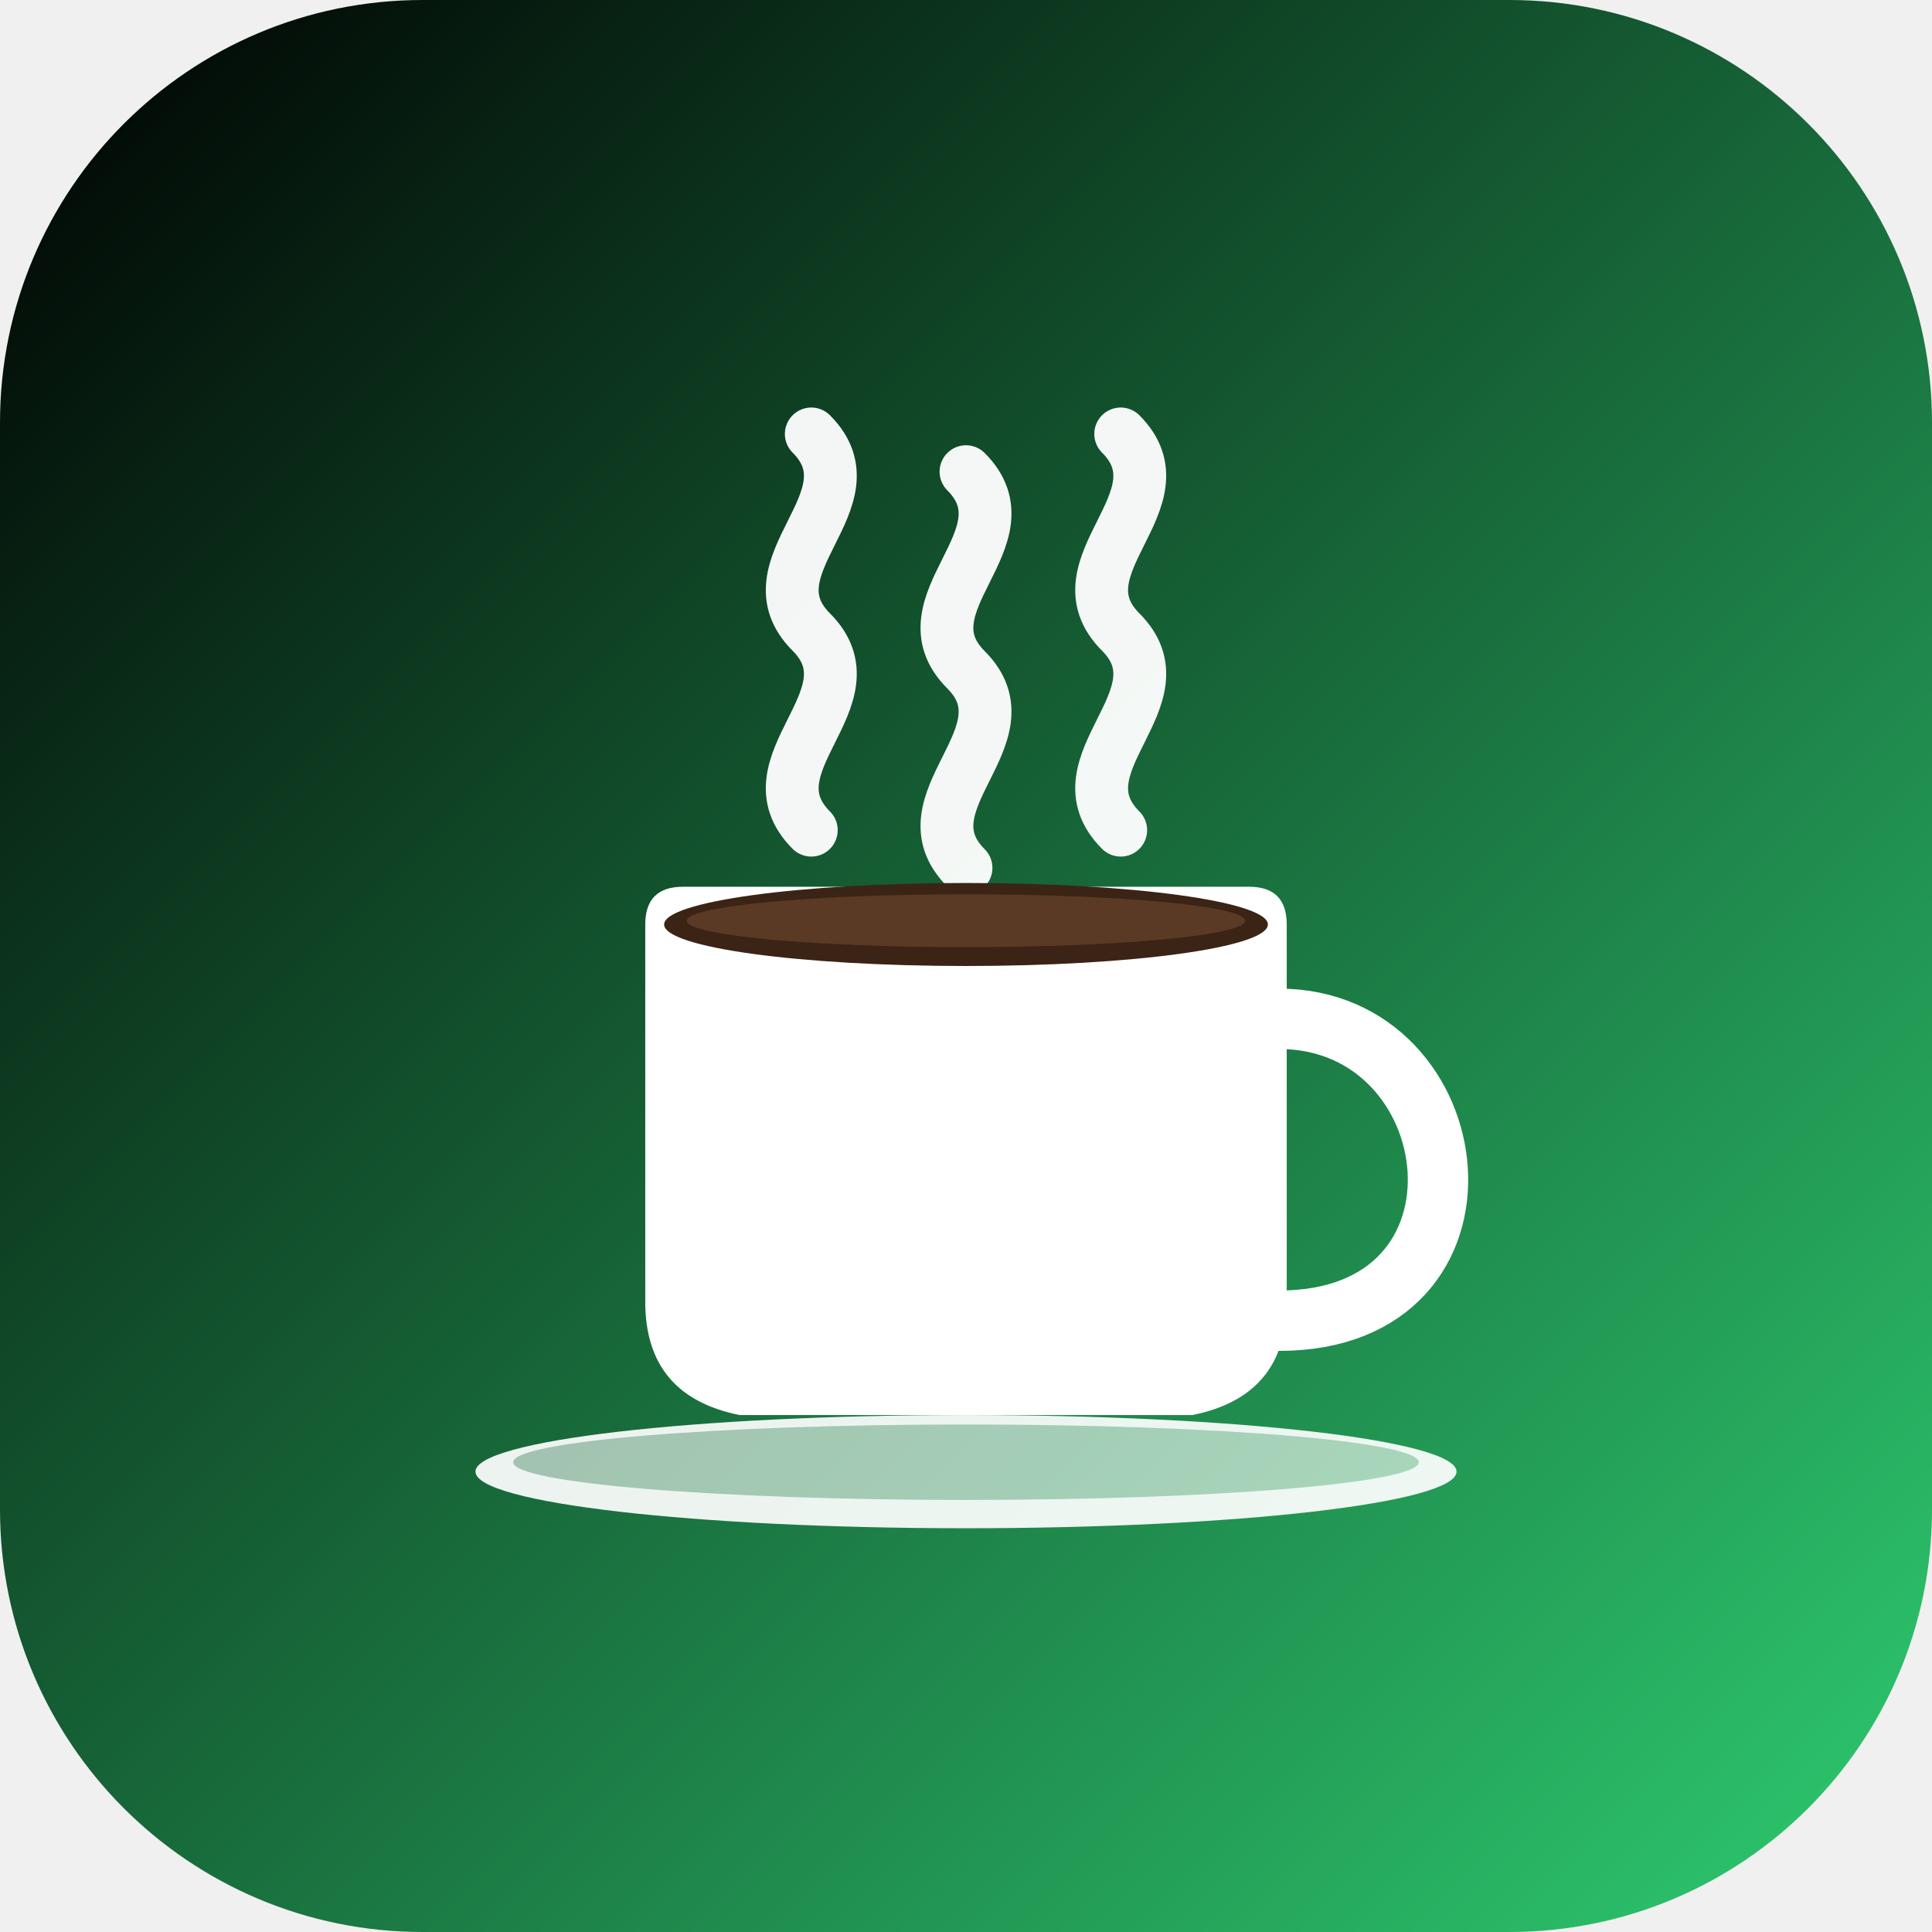
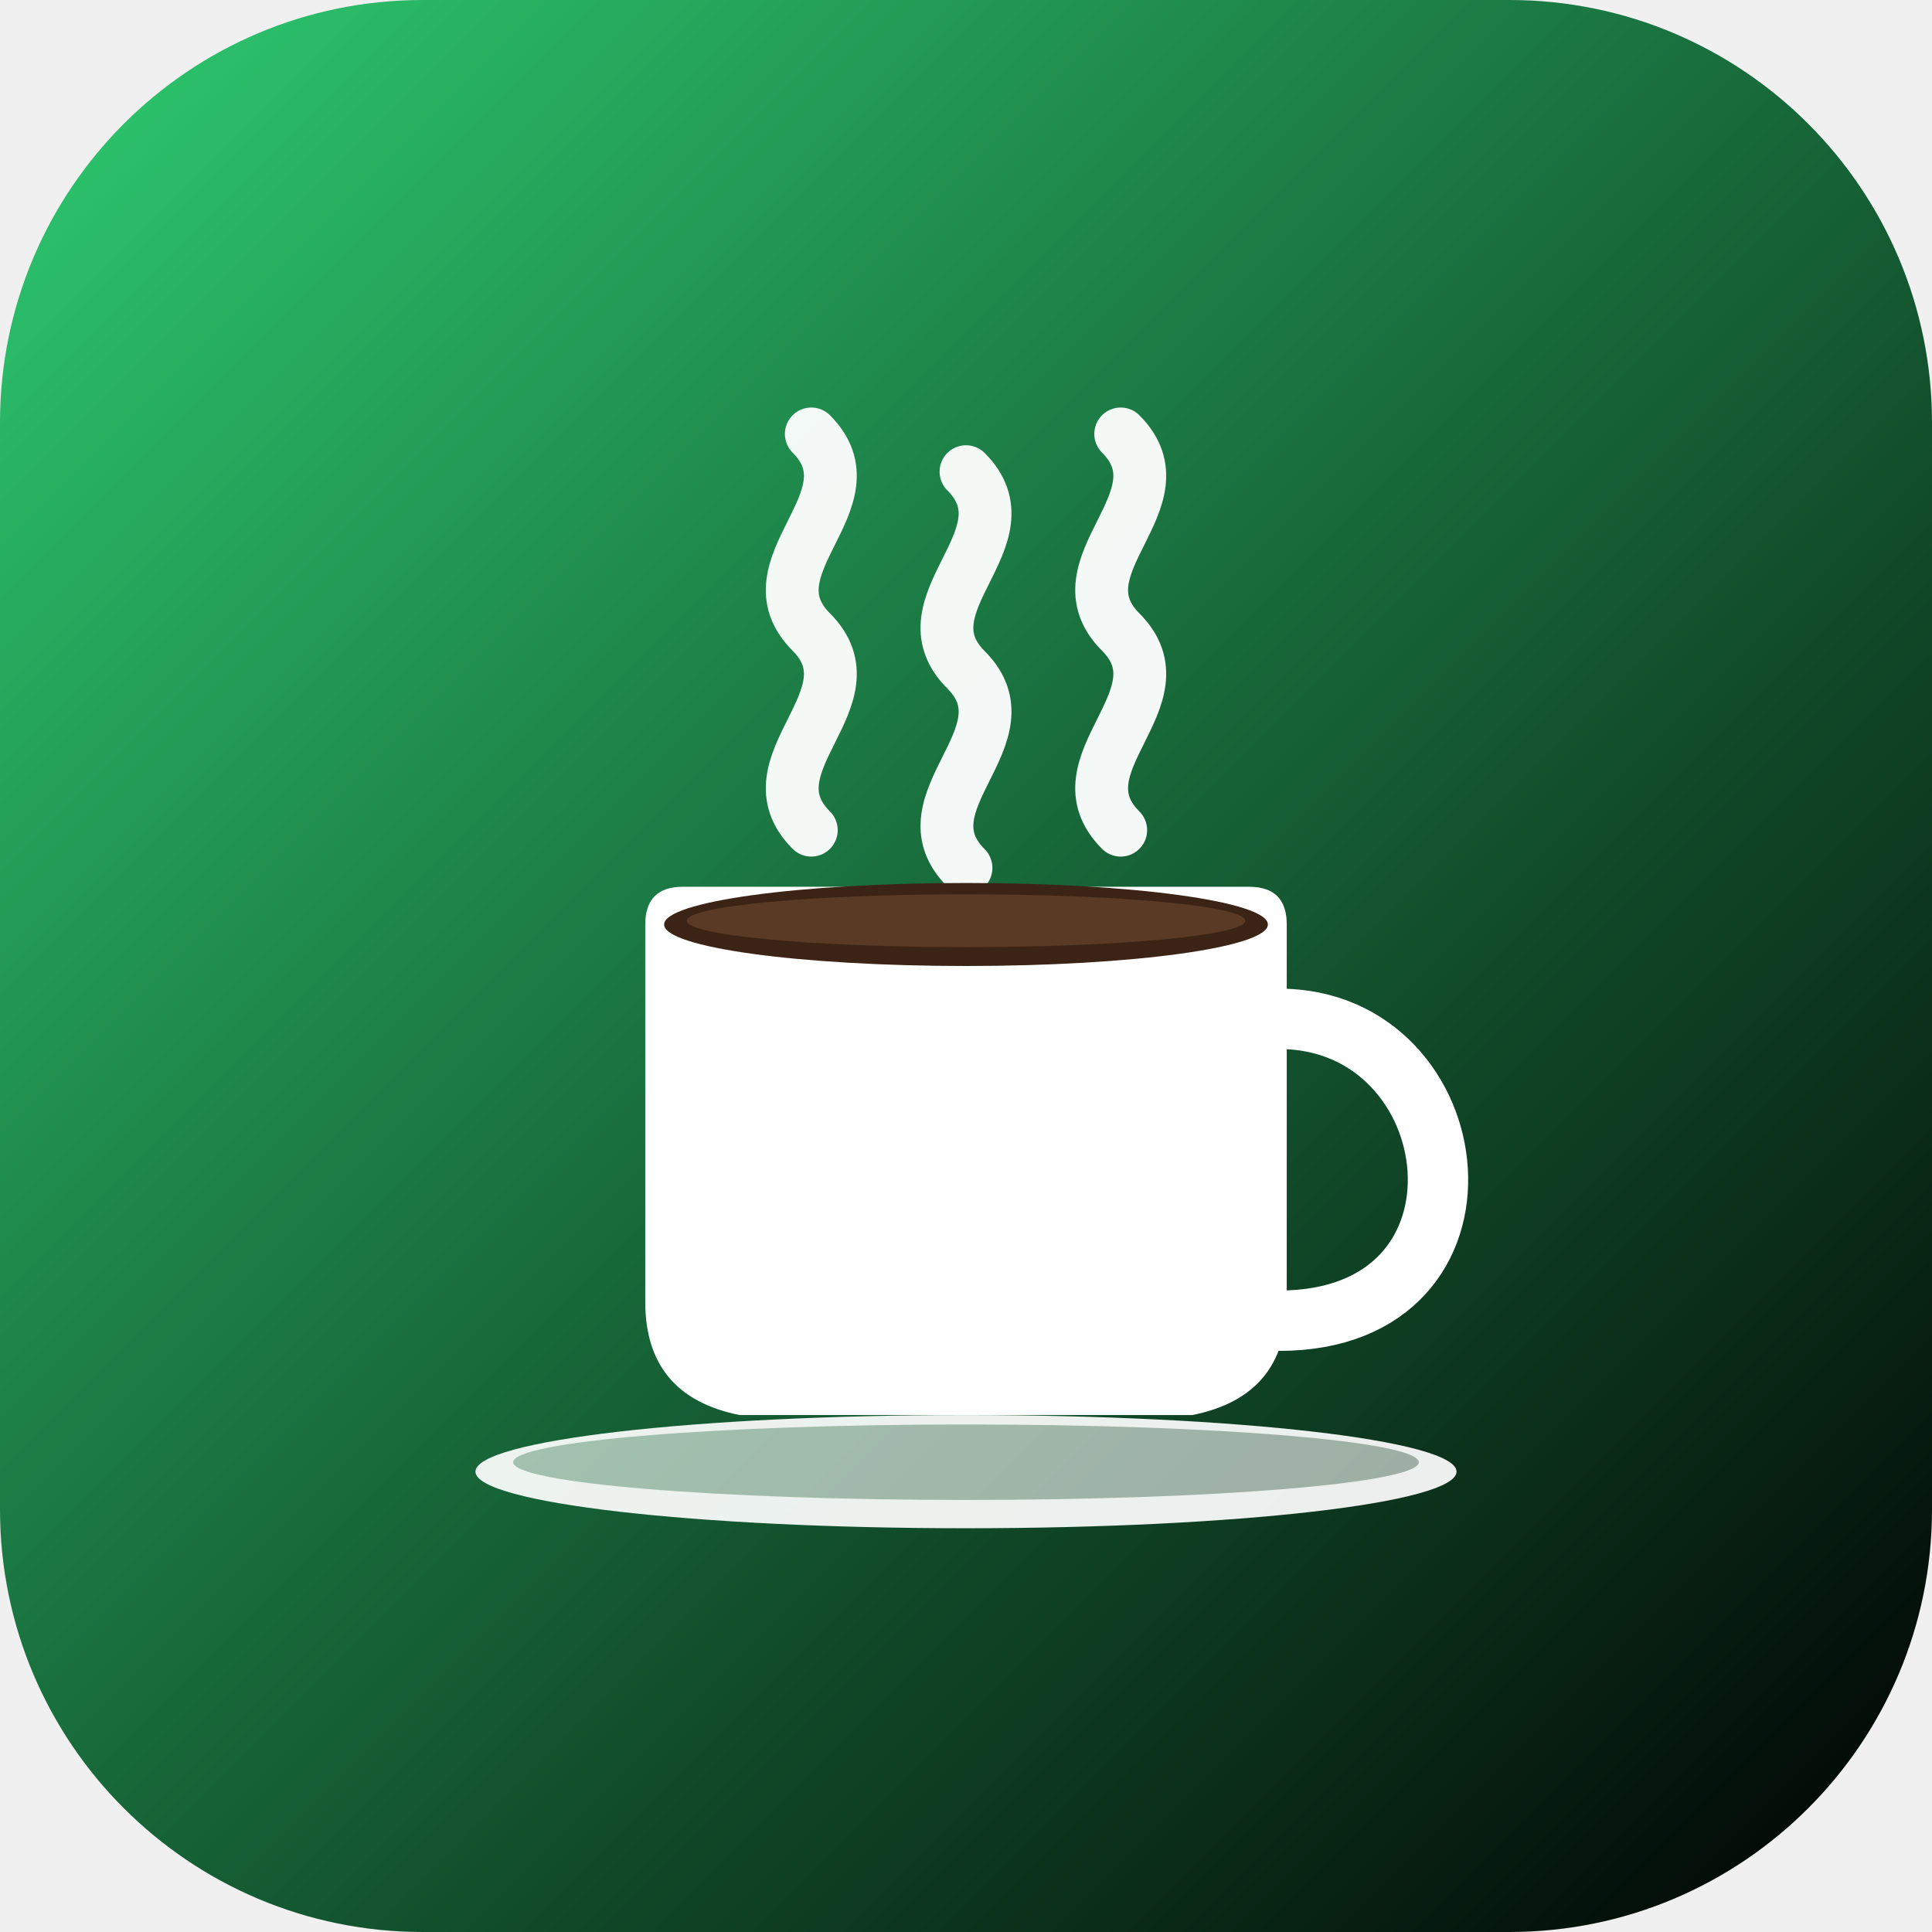
<svg xmlns="http://www.w3.org/2000/svg" width="1024" height="1024" viewBox="0 0 1024 1024">
  <defs>
    <linearGradient id="bg" x1="0" y1="0" x2="1024" y2="1024" gradientUnits="userSpaceOnUse">
-       <stop offset="0" stop-color="#000000" />
-       <stop offset="1" stop-color="#2ECC71" />
+       <stop offset="0" stop-color="#2ECC71" />
+       <stop offset="1" stop-color="#000000" />
    </linearGradient>
  </defs>
  <rect x="0" y="0" width="1024" height="1024" rx="224" ry="224" fill="url(#bg)" />
  <g fill="none" stroke="#FFFFFF" stroke-width="28" stroke-linecap="round" opacity="0.95">
    <path d="M 430 440 C 395 405, 465 370, 430 335 C 395 300, 465 265, 430 230" />
    <path d="M 512 460 C 477 425, 547 390, 512 355 C 477 320, 547 285, 512 250" />
    <path d="M 594 440 C 559 405, 629 370, 594 335 C 559 300, 629 265, 594 230" />
  </g>
  <ellipse cx="512" cy="780" rx="260" ry="30" fill="#FFFFFF" opacity="0.92" />
  <ellipse cx="512" cy="775" rx="240" ry="20" fill="url(#bg)" opacity="0.35" />
  <path d="M 678 540 C 780 540, 800 700, 678 700" fill="none" stroke="#FFFFFF" stroke-width="32" stroke-linecap="round" />
  <path d="M 342 490 Q 342 470, 362 470 L 662 470 Q 682 470, 682 490 L 682 690 Q 682 740, 632 750 L 392 750 Q 342 740, 342 690 Z" fill="#FFFFFF" />
  <ellipse cx="512" cy="490" rx="160" ry="22" fill="#3B2415" />
  <ellipse cx="512" cy="488" rx="148" ry="14" fill="#5A3A24" />
</svg>
